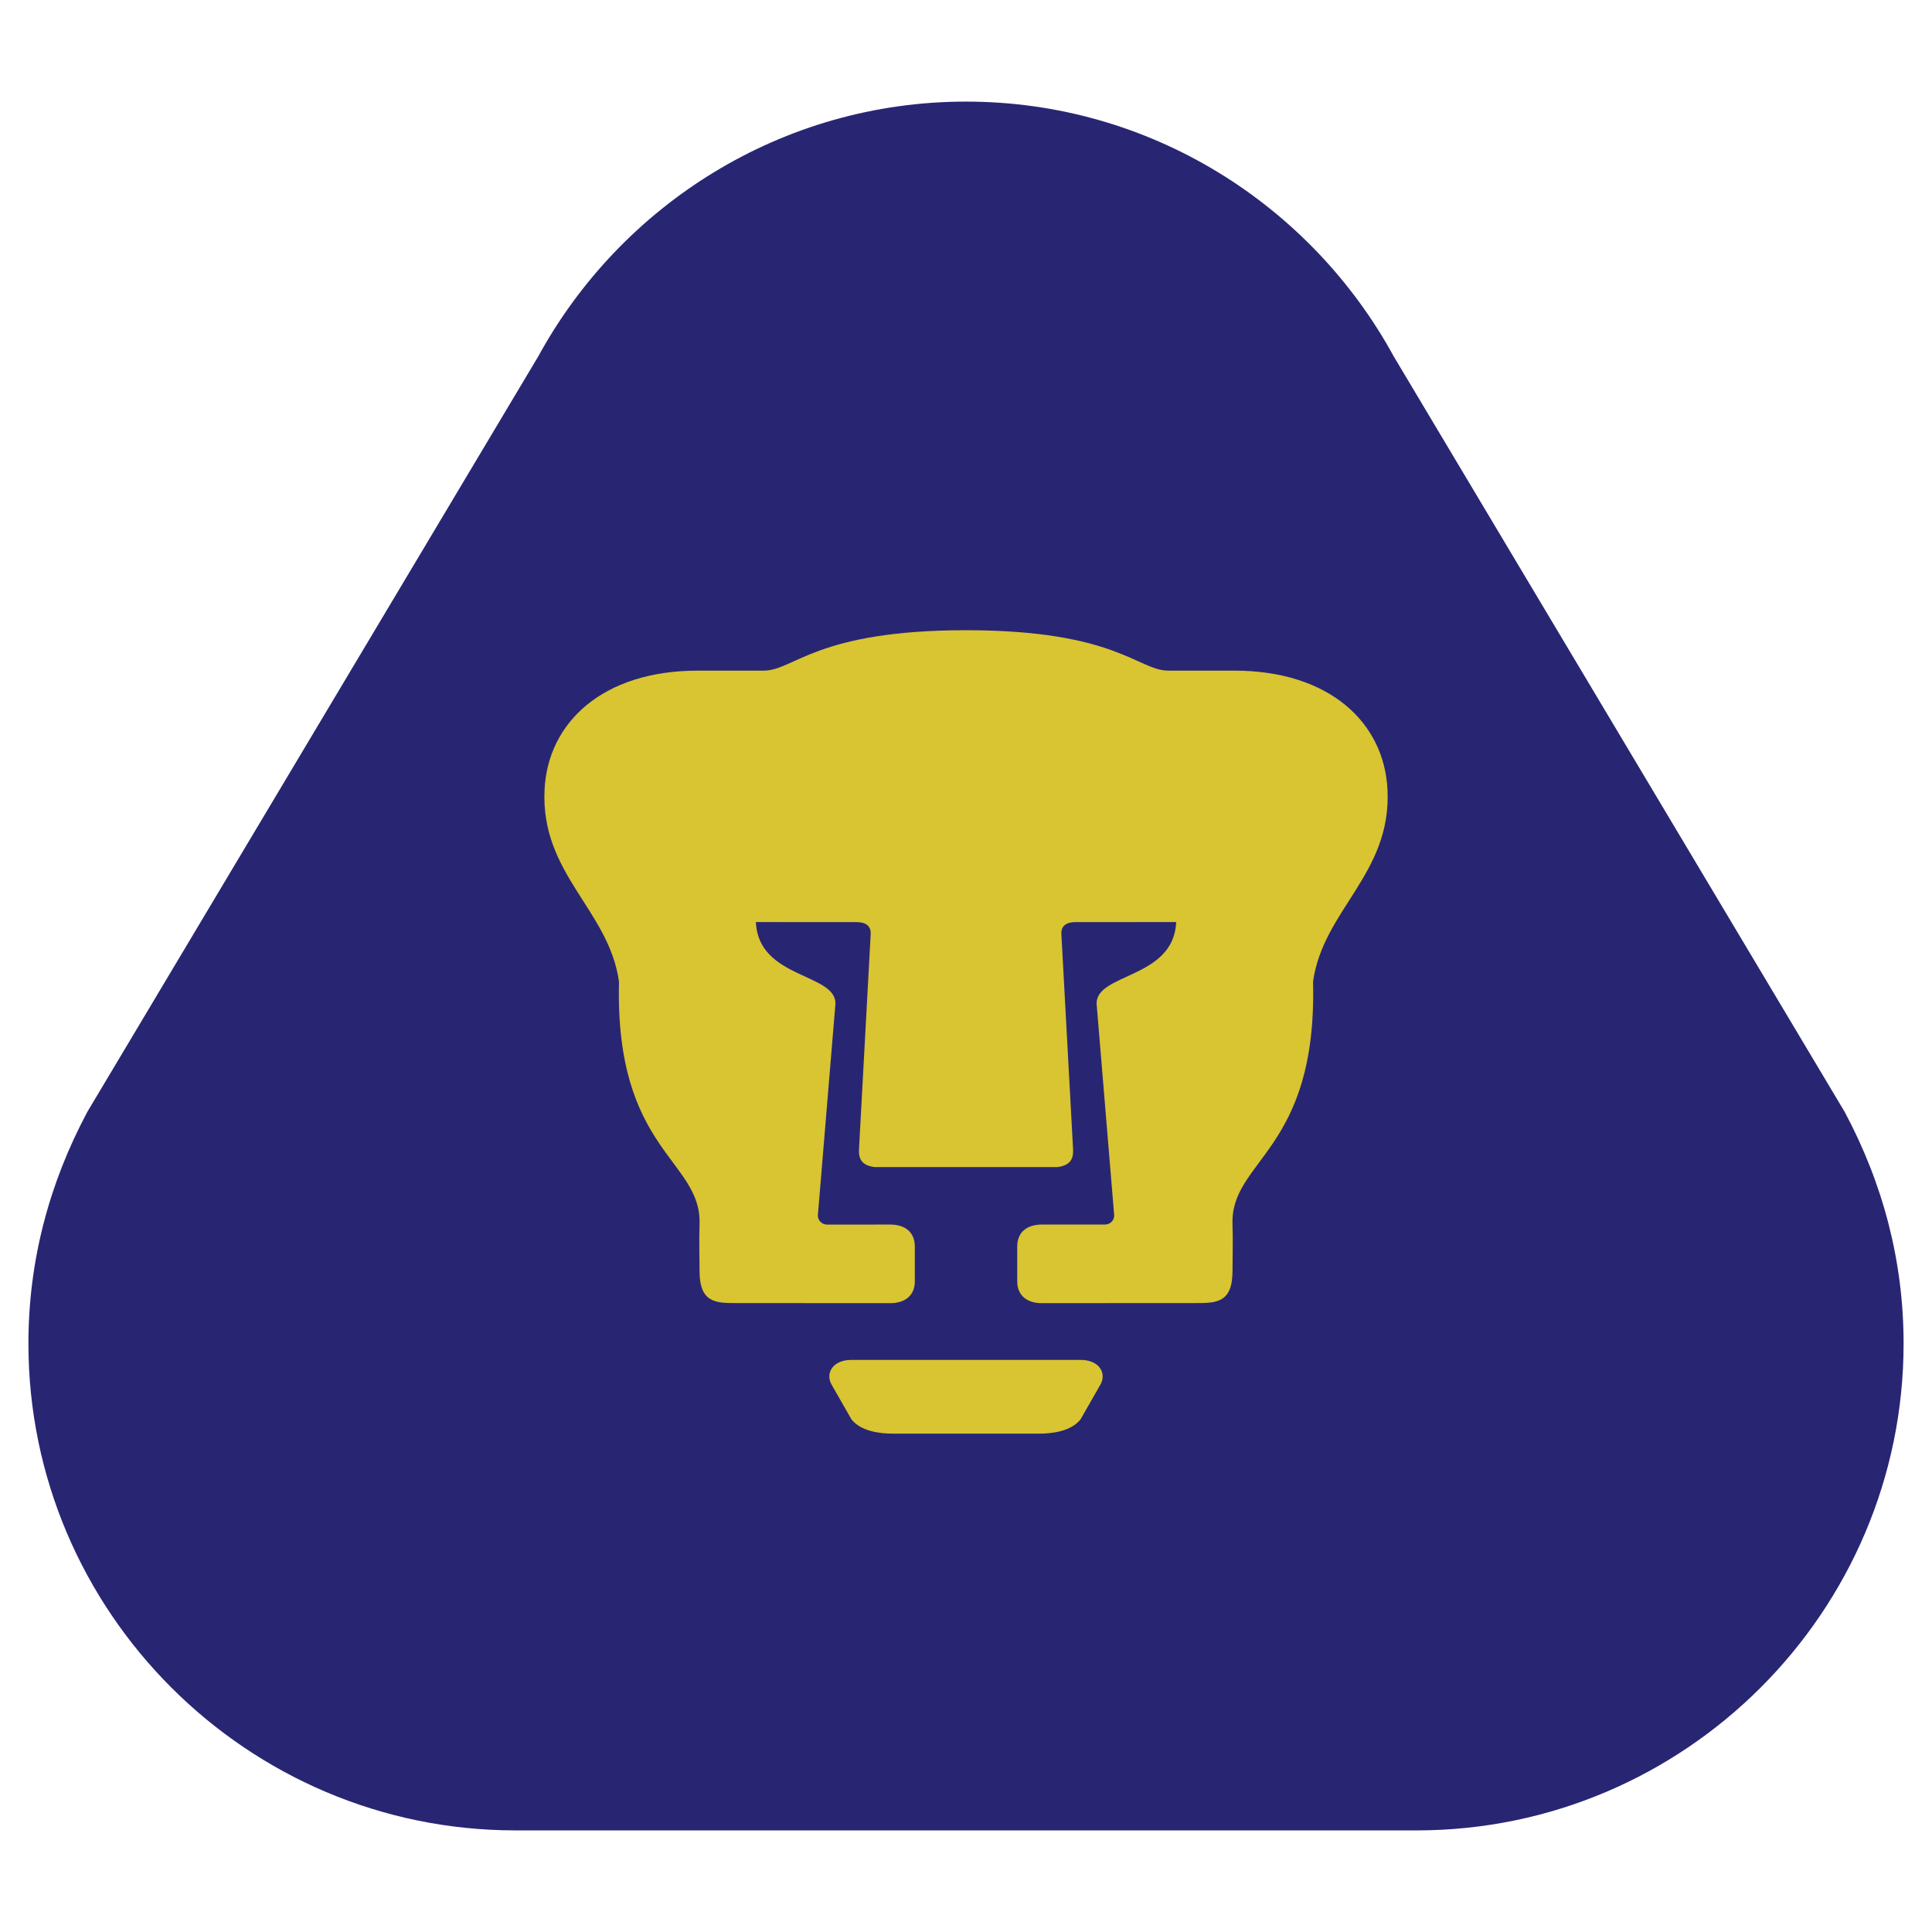
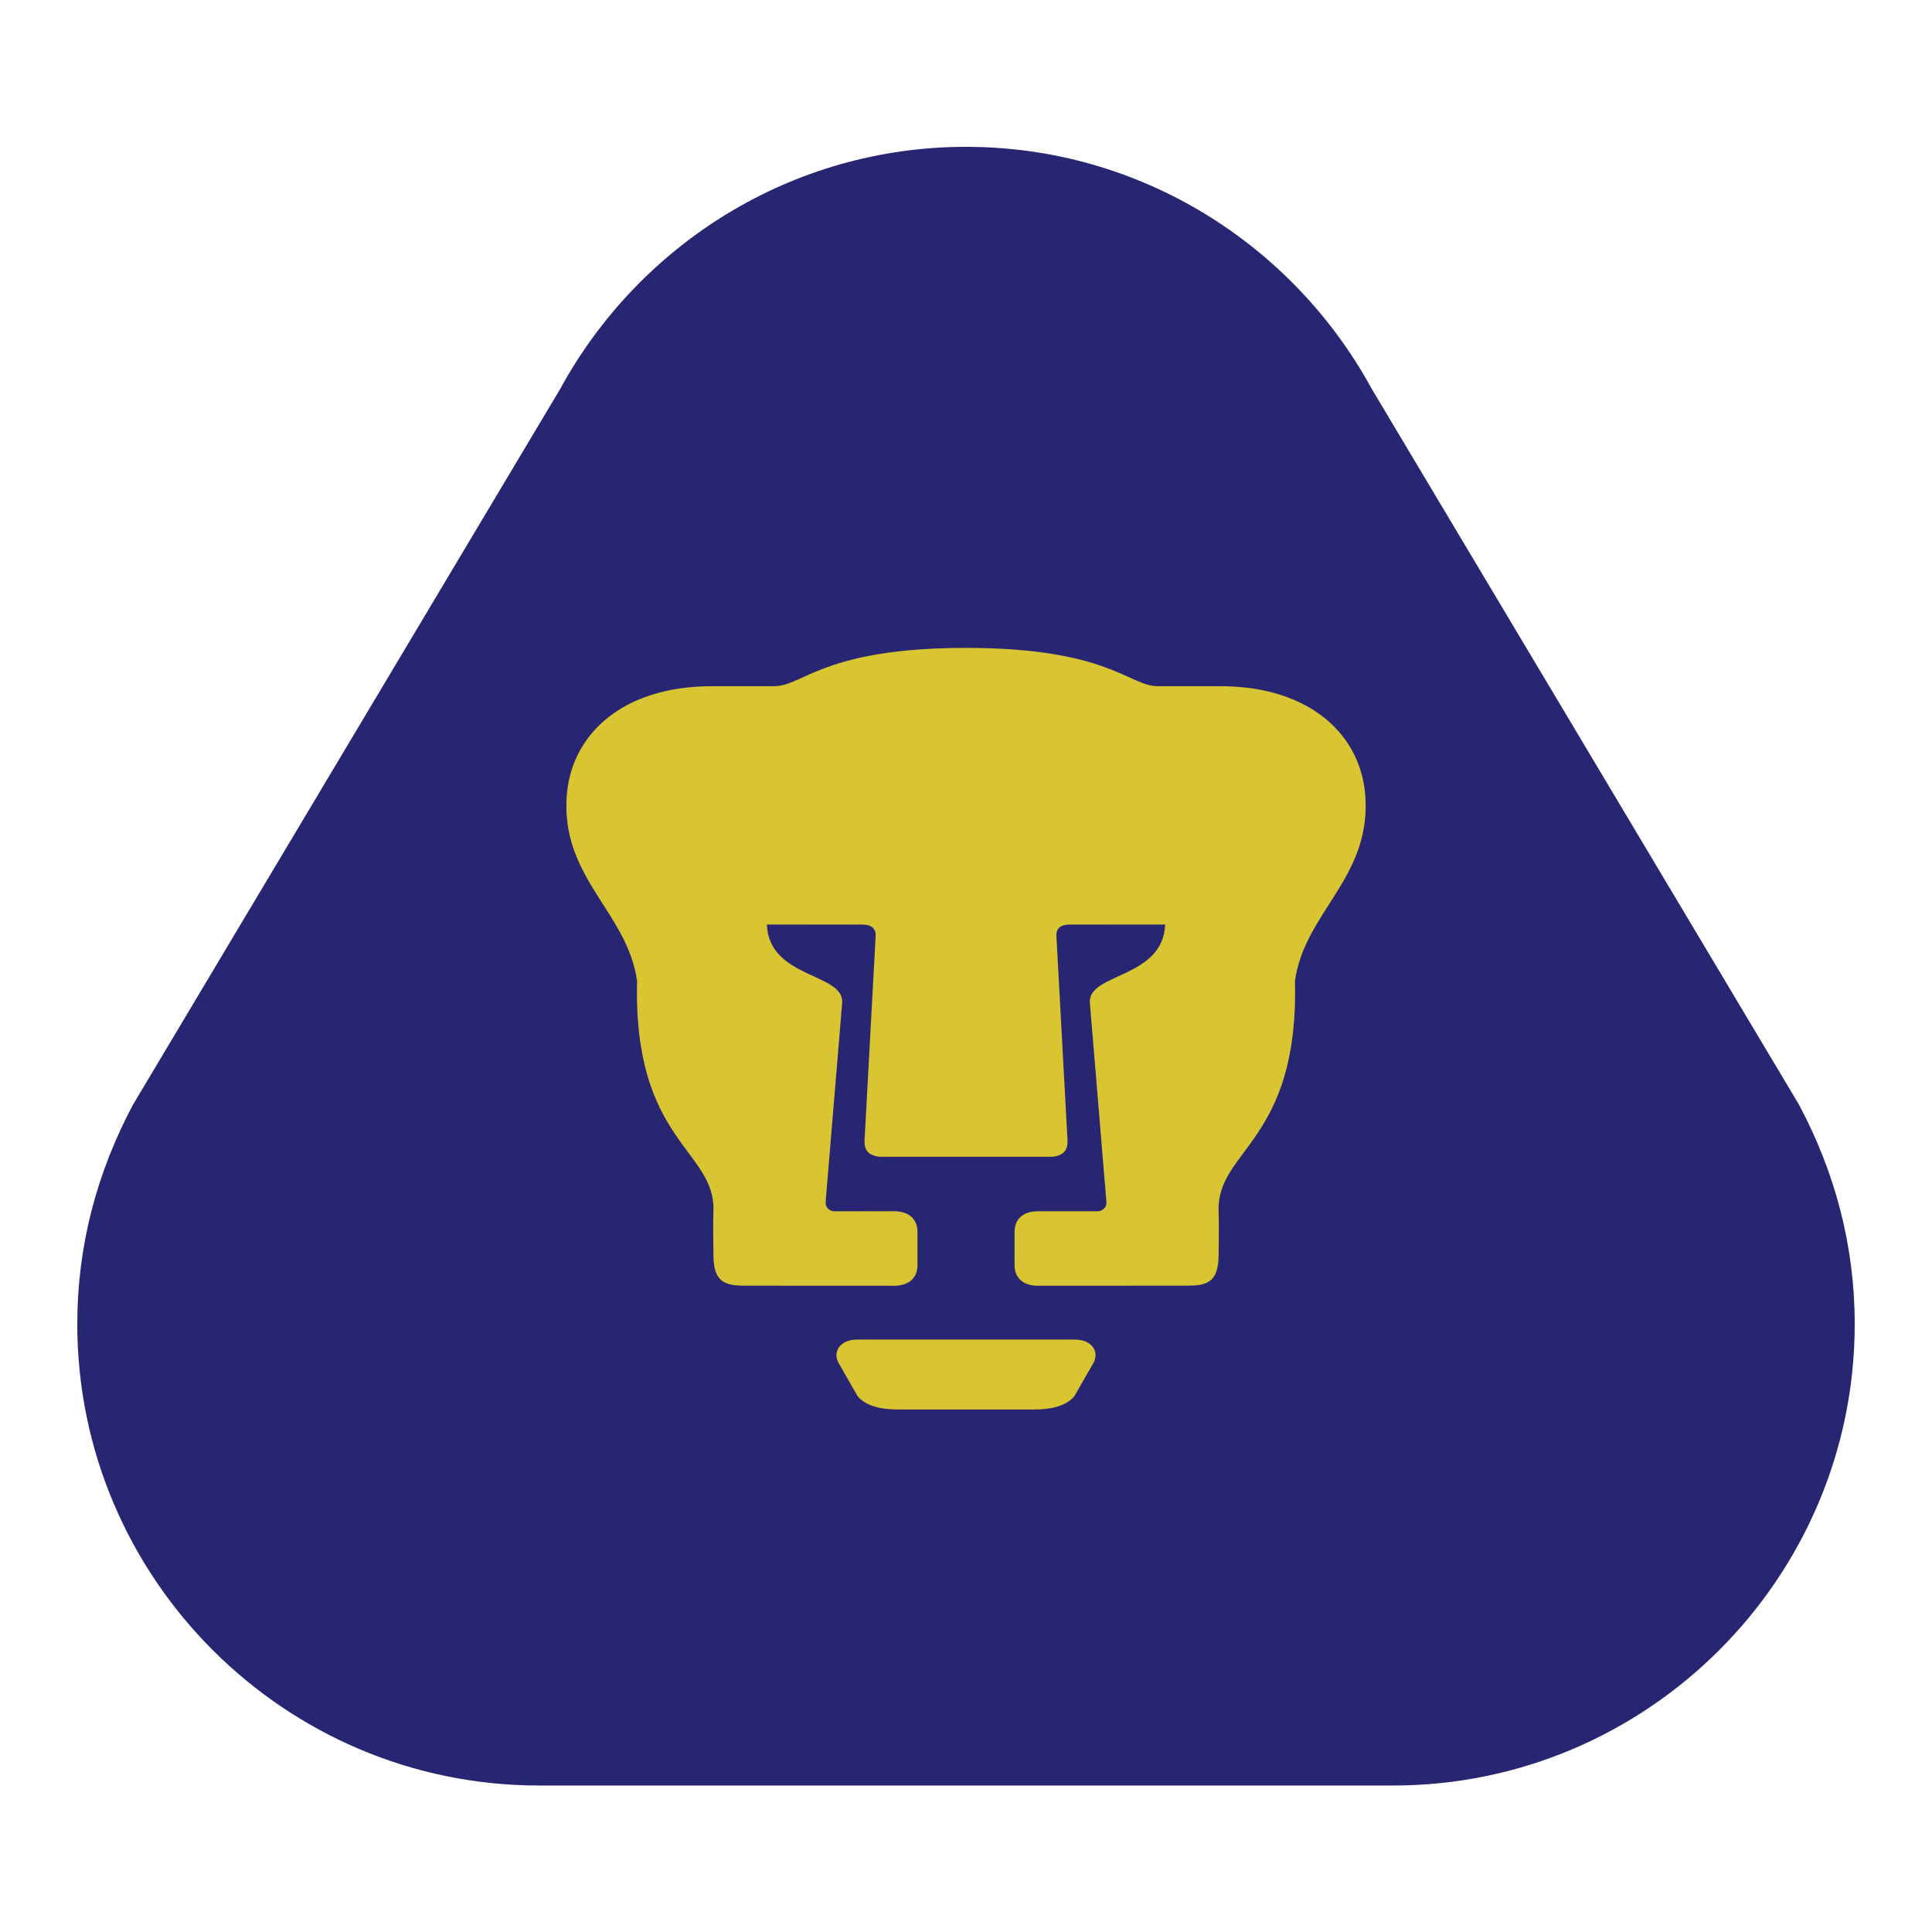
- <svg xmlns="http://www.w3.org/2000/svg" width="2500" height="2500" viewBox="0 0 192.756 192.756">
-   <g fill-rule="evenodd" clip-rule="evenodd">
-     <path fill="#fff" d="M0 0h192.756v192.756H0V0z" />
-     <path d="M141.348 182.619c26.76-.006 48.574-21.824 48.574-48.574 0-8.215-2.061-15.965-5.877-23.109l-44.971-75.344c-8.281-15.166-24.324-25.455-42.696-25.455-18.371 0-34.416 10.289-42.697 25.455l-44.97 75.344c-3.816 7.145-5.876 14.895-5.876 23.109 0 26.75 21.814 48.568 48.574 48.574h89.939z" fill="#282673" />
-     <path d="M105.512 116.439c1.207-.164 1.604-.744 1.549-1.775l-1.168-21.475c-.045-.829.533-1.19 1.379-1.19l10.072-.005c-.234 5.74-8.189 5.068-7.926 8.26l1.742 20.967c.041.518-.404.955-.914.953l-6.275-.002c-1.566 0-2.482.799-2.482 2.201v3.471c0 1.457 1.049 2.172 2.434 2.172l15.35-.008c2.049 0 3.695 0 3.695-3.201 0-1.553.057-3.086 0-4.643-.238-6.471 8.463-7.287 8.035-24.227 1.01-7.185 7.848-10.735 7.426-19.174-.334-6.67-5.795-11.851-15.275-11.854l-6.607-.002c-3.006-.001-5.211-4.03-20.167-4.03-14.957 0-17.161 4.029-20.167 4.03l-6.606.003c-9.481.003-14.942 5.183-15.275 11.854-.422 8.439 6.416 11.99 7.426 19.174-.429 16.939 8.274 17.756 8.036 24.227-.057 1.557 0 3.09 0 4.643 0 3.201 1.645 3.201 3.696 3.201l15.349.008c1.384 0 2.433-.715 2.433-2.172v-3.471c0-1.402-.917-2.201-2.482-2.201l-6.275.004c-.51 0-.956-.438-.913-.955l1.741-20.967c.265-3.189-7.692-2.52-7.926-8.26L85.489 92c.847 0 1.425.362 1.38 1.19l-1.167 21.475c-.056 1.031.34 1.611 1.548 1.775h18.262v-.001zm-1.877 26.598c1.365 0 3.213-.234 4.166-1.42l1.996-3.488c.621-1.121-.107-2.451-1.988-2.451h-22.86c-1.883 0-2.61 1.33-1.99 2.451l1.996 3.488c.955 1.186 2.802 1.42 4.167 1.42h14.513z" fill="#d9c432" />
-   </g>
+ <svg xmlns="http://www.w3.org/2000/svg" width="2500" height="2500" viewBox="0 0 2500 2500" fill="none">
+   <rect width="2500" height="2500" fill="white" />
+   <path fill-rule="evenodd" clip-rule="evenodd" d="M1802.84 2310.45C2131.82 2310.38 2400 2042.15 2400 1713.29C2400 1612.3 2374.66 1517.02 2327.75 1429.2L1774.89 502.937C1673.08 316.49 1475.85 190 1249.99 190C1024.15 190 826.892 316.49 725.088 502.937L172.238 1429.2C125.325 1517.04 100 1612.31 100 1713.29C100 2042.15 368.176 2310.38 697.156 2310.45H1802.84Z" fill="#282673" />
+   <path fill-rule="evenodd" clip-rule="evenodd" d="M1362.28 1496.85C1377.12 1494.83 1382 1487.7 1381.33 1475.03L1366.97 1211.02C1366.41 1200.83 1373.52 1196.39 1383.92 1196.39L1507.74 1196.33C1504.87 1266.9 1407.07 1258.63 1410.3 1297.88L1431.72 1555.64C1432.22 1562.01 1426.75 1567.38 1420.48 1567.35L1343.34 1567.33C1324.09 1567.33 1312.83 1577.15 1312.83 1594.39V1637.06C1312.83 1654.97 1325.72 1663.76 1342.75 1663.76L1531.46 1663.66C1556.65 1663.66 1576.88 1663.66 1576.88 1624.31C1576.88 1605.22 1577.58 1586.37 1576.88 1567.23C1573.96 1487.68 1680.93 1477.65 1675.66 1269.39C1688.08 1181.06 1772.14 1137.42 1766.96 1033.67C1762.85 951.671 1695.71 887.977 1579.17 887.94L1497.94 887.916C1460.99 887.904 1433.88 838.372 1250.02 838.372C1066.14 838.372 1039.04 887.904 1002.09 887.916L920.877 887.953C804.32 887.99 737.183 951.671 733.09 1033.68C727.902 1137.43 811.966 1181.08 824.383 1269.4C819.109 1477.65 926.101 1487.69 923.176 1567.24C922.475 1586.39 923.176 1605.23 923.176 1624.32C923.176 1663.68 943.399 1663.68 968.613 1663.68L1157.31 1663.77C1174.32 1663.77 1187.22 1654.98 1187.22 1637.07V1594.4C1187.22 1577.16 1175.95 1567.34 1156.71 1567.34L1079.56 1567.39C1073.29 1567.39 1067.81 1562.01 1068.34 1555.65L1089.74 1297.89C1093 1258.68 995.18 1266.91 992.303 1196.34L1116.13 1196.4C1126.54 1196.4 1133.64 1200.85 1133.09 1211.03L1118.74 1475.04C1118.06 1487.72 1122.92 1494.85 1137.78 1496.86L1362.28 1496.85ZM1339.21 1823.84C1355.99 1823.84 1378.71 1820.96 1390.42 1806.38L1414.96 1763.5C1422.6 1749.72 1413.65 1733.37 1390.52 1733.37H1109.49C1086.34 1733.37 1077.4 1749.72 1085.02 1763.5L1109.56 1806.38C1121.3 1820.96 1144.01 1823.84 1160.79 1823.84H1339.21Z" fill="#D9C432" />
</svg>
